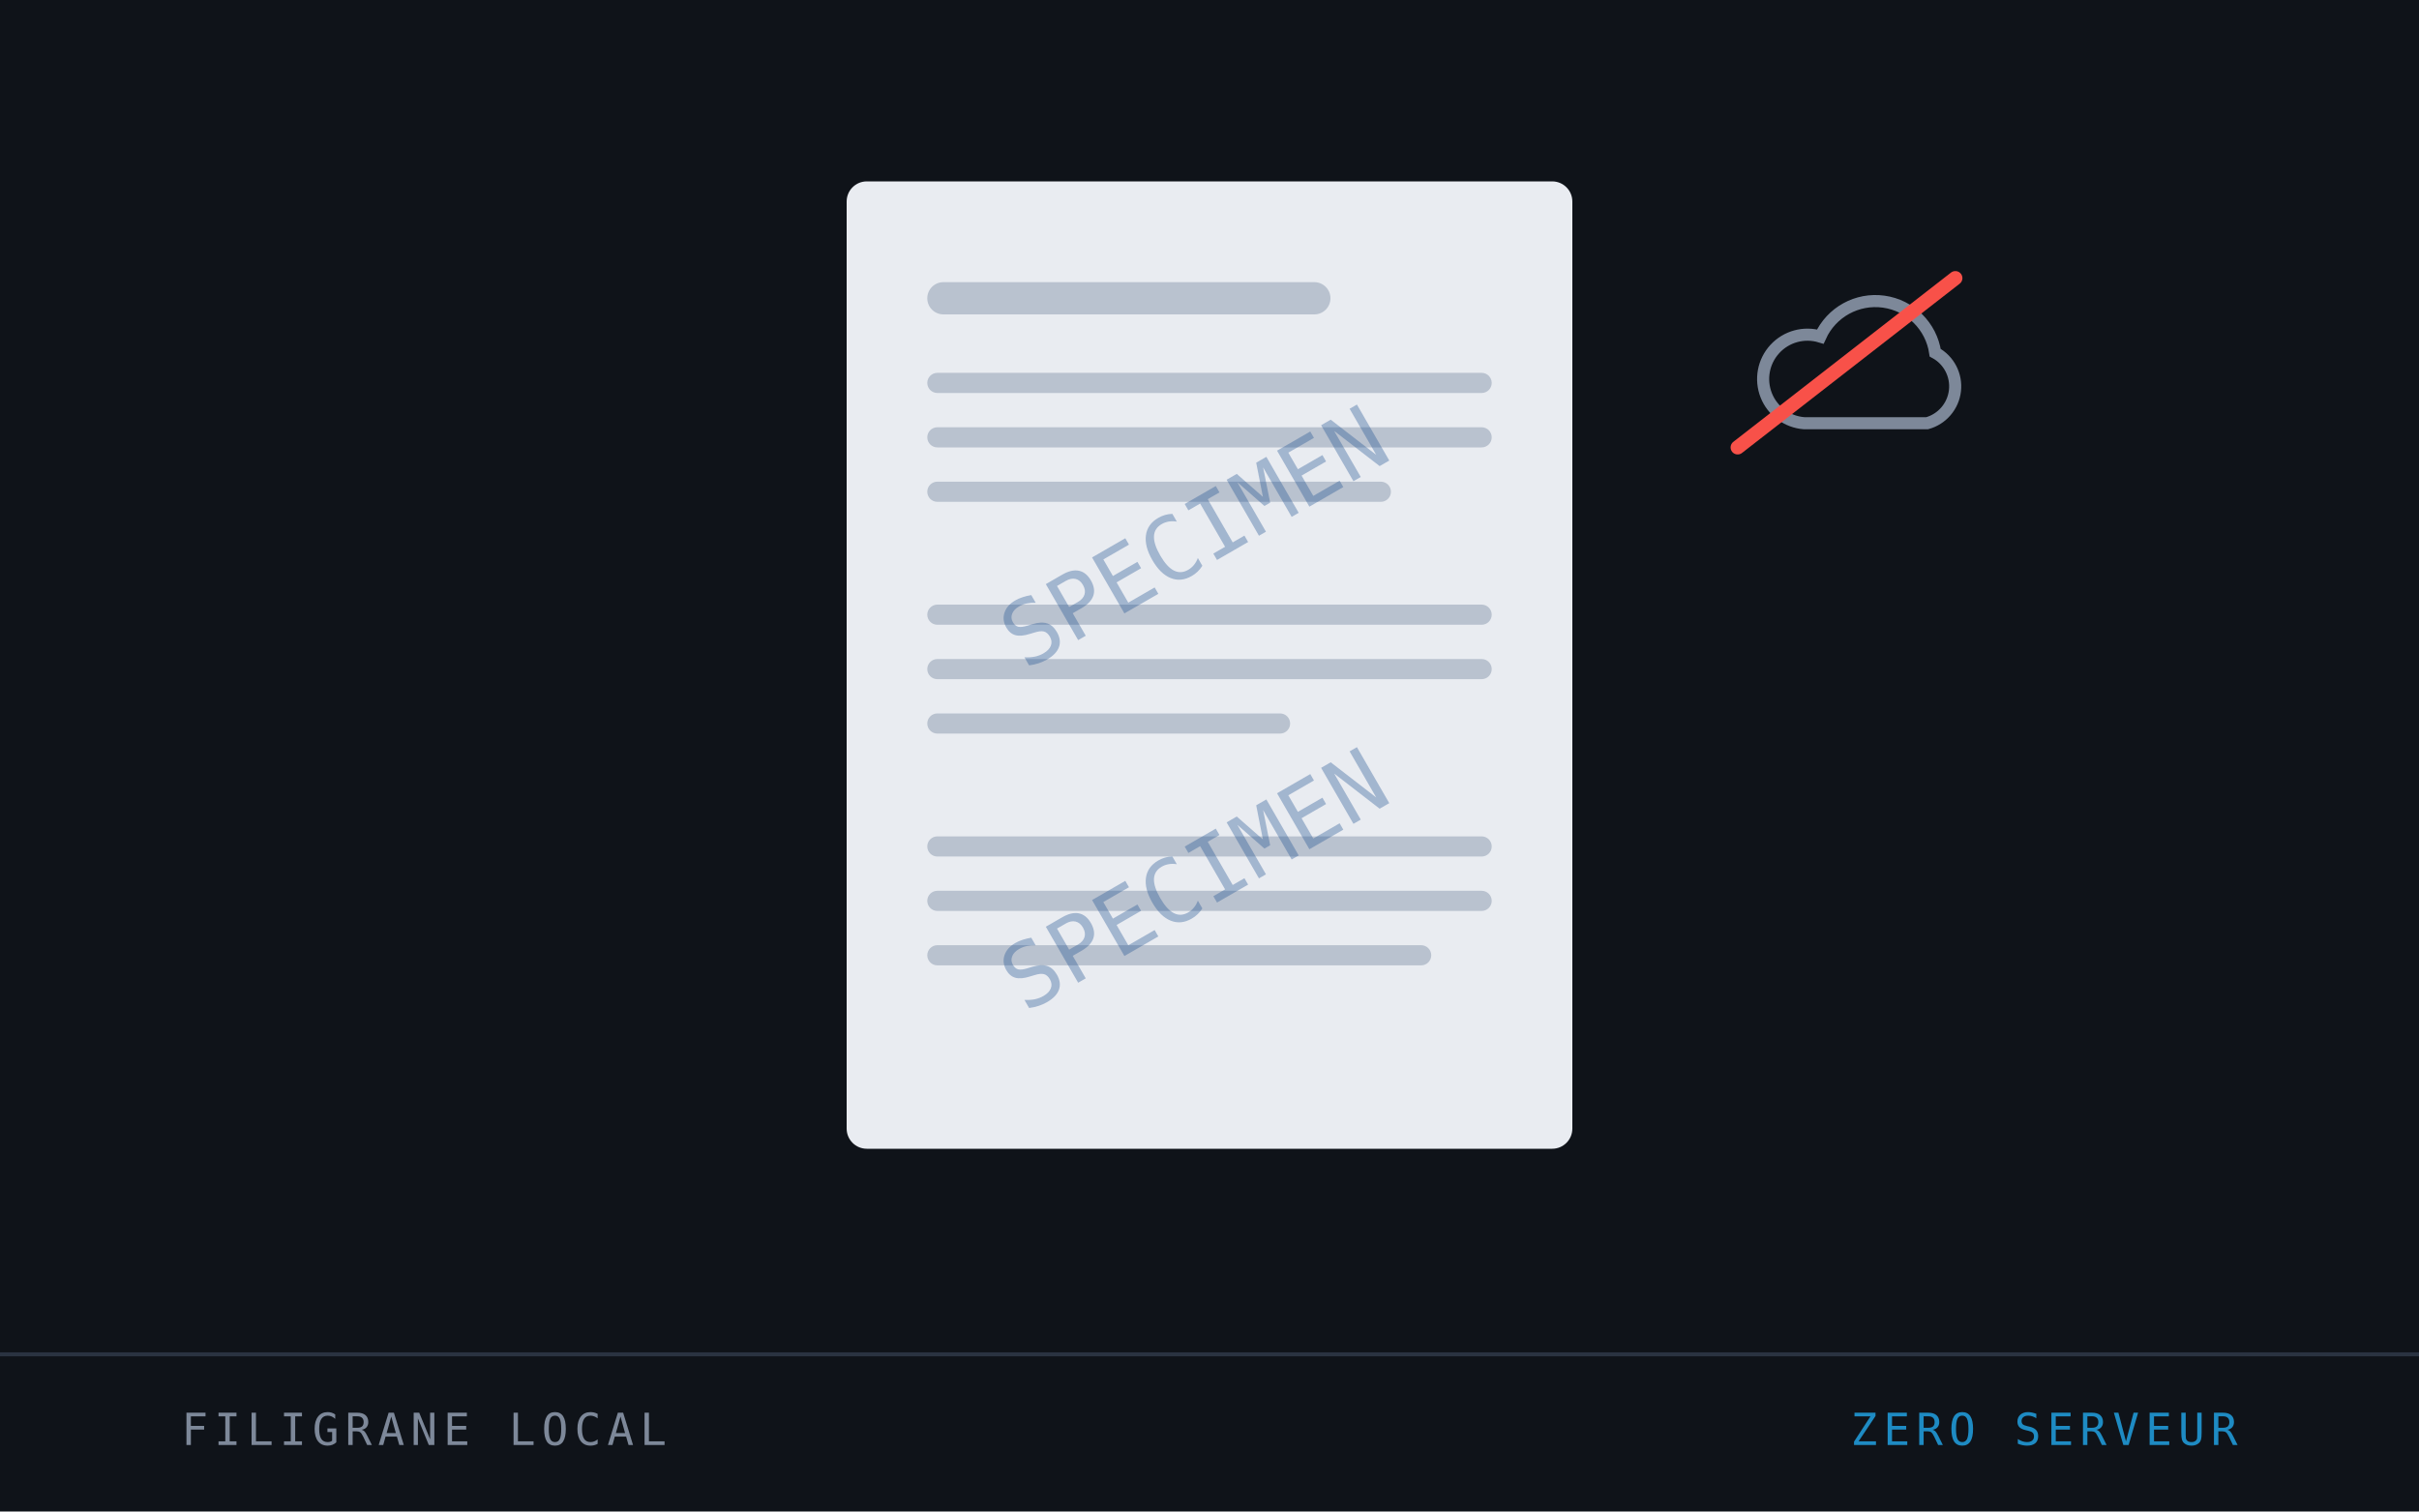
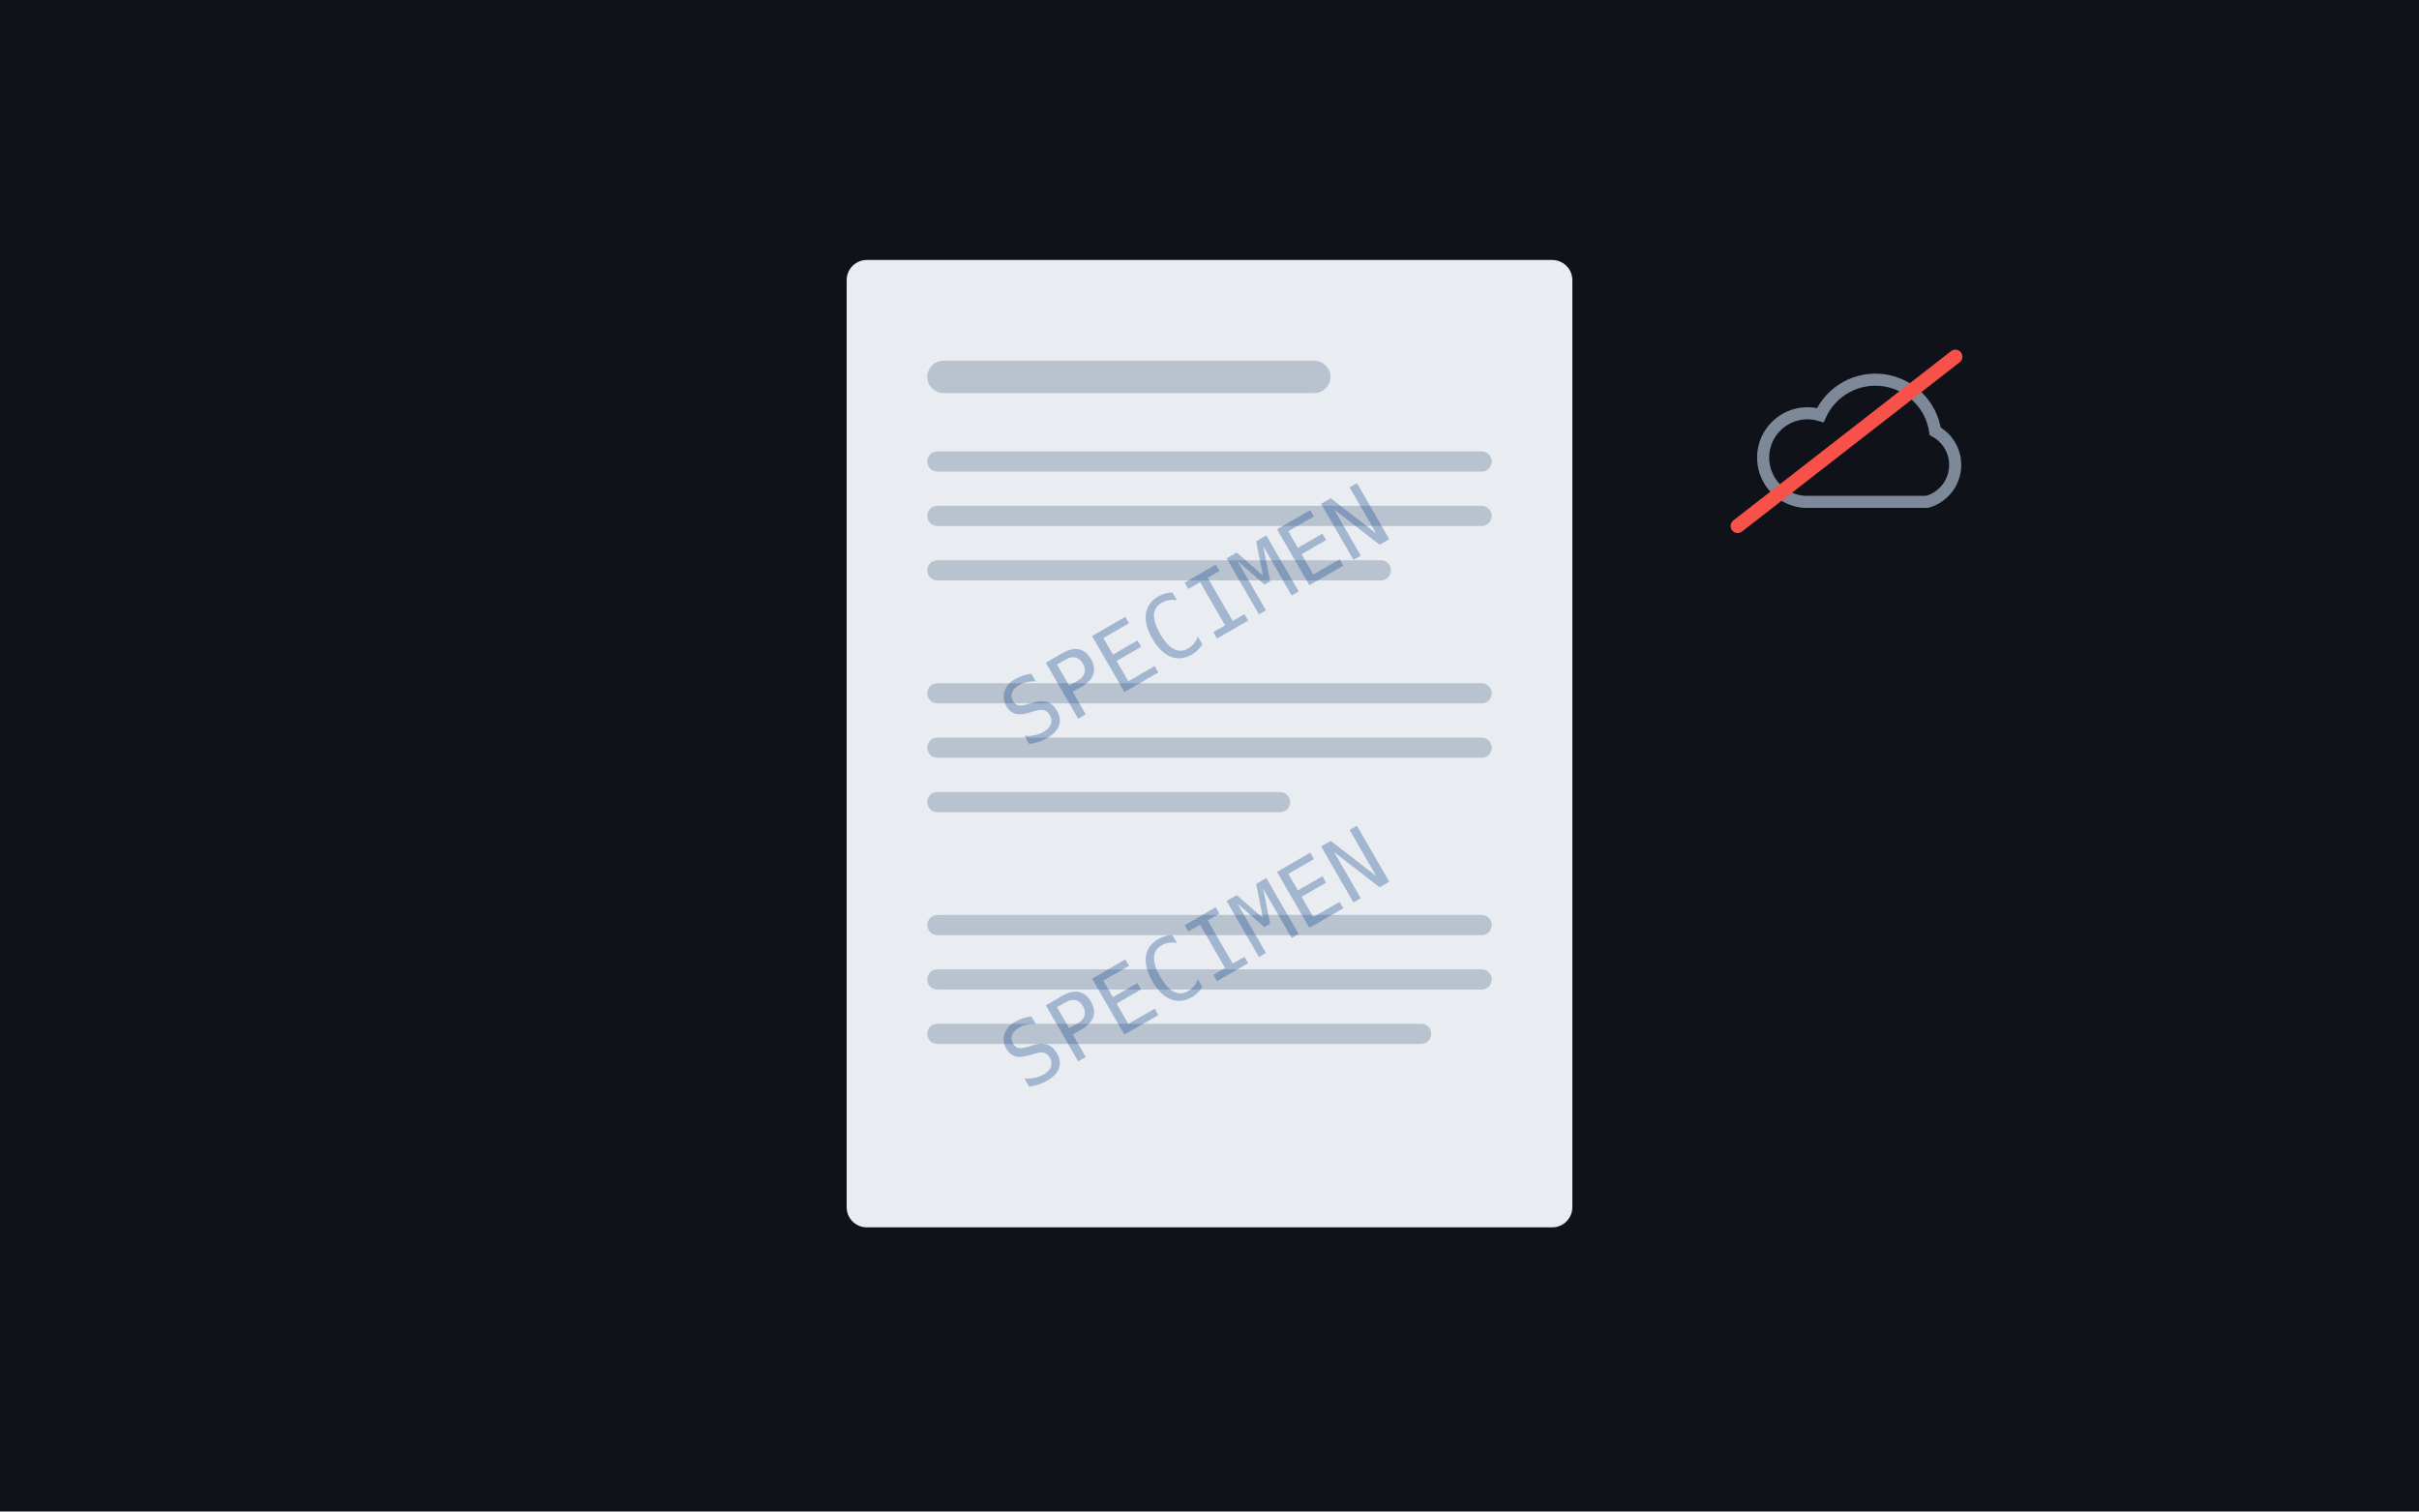
<svg xmlns="http://www.w3.org/2000/svg" width="1200" height="750" viewBox="0 0 1200 750" font-family="ui-monospace,'SF Mono',Menlo,Consolas,monospace">
  <rect width="1200" height="750" fill="#0f1319" />
-   <g>
-     <rect x="420" y="90" width="360" height="480" rx="10" fill="#e9ecf1" />
-     <g fill="#b9c2cf">
-       <rect x="460" y="140" width="200" height="16" rx="8" />
-       <rect x="460" y="185" width="280" height="10" rx="5" />
-       <rect x="460" y="212" width="280" height="10" rx="5" />
-       <rect x="460" y="239" width="230" height="10" rx="5" />
-       <rect x="460" y="300" width="280" height="10" rx="5" />
-       <rect x="460" y="327" width="280" height="10" rx="5" />
-       <rect x="460" y="354" width="180" height="10" rx="5" />
-       <rect x="460" y="415" width="280" height="10" rx="5" />
-       <rect x="460" y="442" width="280" height="10" rx="5" />
-       <rect x="460" y="469" width="250" height="10" rx="5" />
+   <g transform="translate(0,39)">
+     <g>
+       <rect x="420" y="90" width="360" height="480" rx="10" fill="#e9ecf1" />
+       <g fill="#b9c2cf">
+         <rect x="460" y="140" width="200" height="16" rx="8" />
+         <rect x="460" y="185" width="280" height="10" rx="5" />
+         <rect x="460" y="212" width="280" height="10" rx="5" />
+         <rect x="460" y="239" width="230" height="10" rx="5" />
+         <rect x="460" y="300" width="280" height="10" rx="5" />
+         <rect x="460" y="327" width="280" height="10" rx="5" />
+         <rect x="460" y="354" width="180" height="10" rx="5" />
+         <rect x="460" y="415" width="280" height="10" rx="5" />
+         <rect x="460" y="442" width="280" height="10" rx="5" />
+         <rect x="460" y="469" width="250" height="10" rx="5" />
+       </g>
+       <g font-size="44" fill="#1e4f8f" opacity="0.35" text-anchor="middle">
+         <text x="600" y="280" transform="rotate(-30 600 280)">SPECIMEN</text>
+         <text x="600" y="450" transform="rotate(-30 600 450)">SPECIMEN</text>
+       </g>
    </g>
-     <g font-size="44" fill="#1e4f8f" opacity="0.35" text-anchor="middle">
-       <text x="600" y="280" transform="rotate(-30 600 280)">SPECIMEN</text>
-       <text x="600" y="450" transform="rotate(-30 600 450)">SPECIMEN</text>
+     <g transform="translate(870,150)" stroke="#7d8899" stroke-width="6" fill="none" stroke-linecap="round">
+       <path d="M25 60 a 22 22 0 1 1 8 -43 a 30 30 0 0 1 57 8 a 19 19 0 0 1 -4 35 z" />
+       <line x1="-8" y1="72" x2="100" y2="-12" stroke="#f85149" stroke-width="7" />
    </g>
  </g>
-   <g transform="translate(870,150)" stroke="#7d8899" stroke-width="6" fill="none" stroke-linecap="round">
-     <path d="M25 60 a 22 22 0 1 1 8 -43 a 30 30 0 0 1 57 8 a 19 19 0 0 1 -4 35 z" />
-     <line x1="-8" y1="72" x2="100" y2="-12" stroke="#f85149" stroke-width="7" />
-   </g>
-   <line x1="0" y1="672" x2="1200" y2="672" stroke="#2a3341" stroke-width="2" />
-   <text x="90" y="717" font-size="22" letter-spacing="3" fill="#7d8899">FILIGRANE LOCAL</text>
-   <text x="1110" y="717" font-size="22" letter-spacing="3" fill="#1e8bc3" text-anchor="end">ZERO SERVEUR</text>
</svg>
